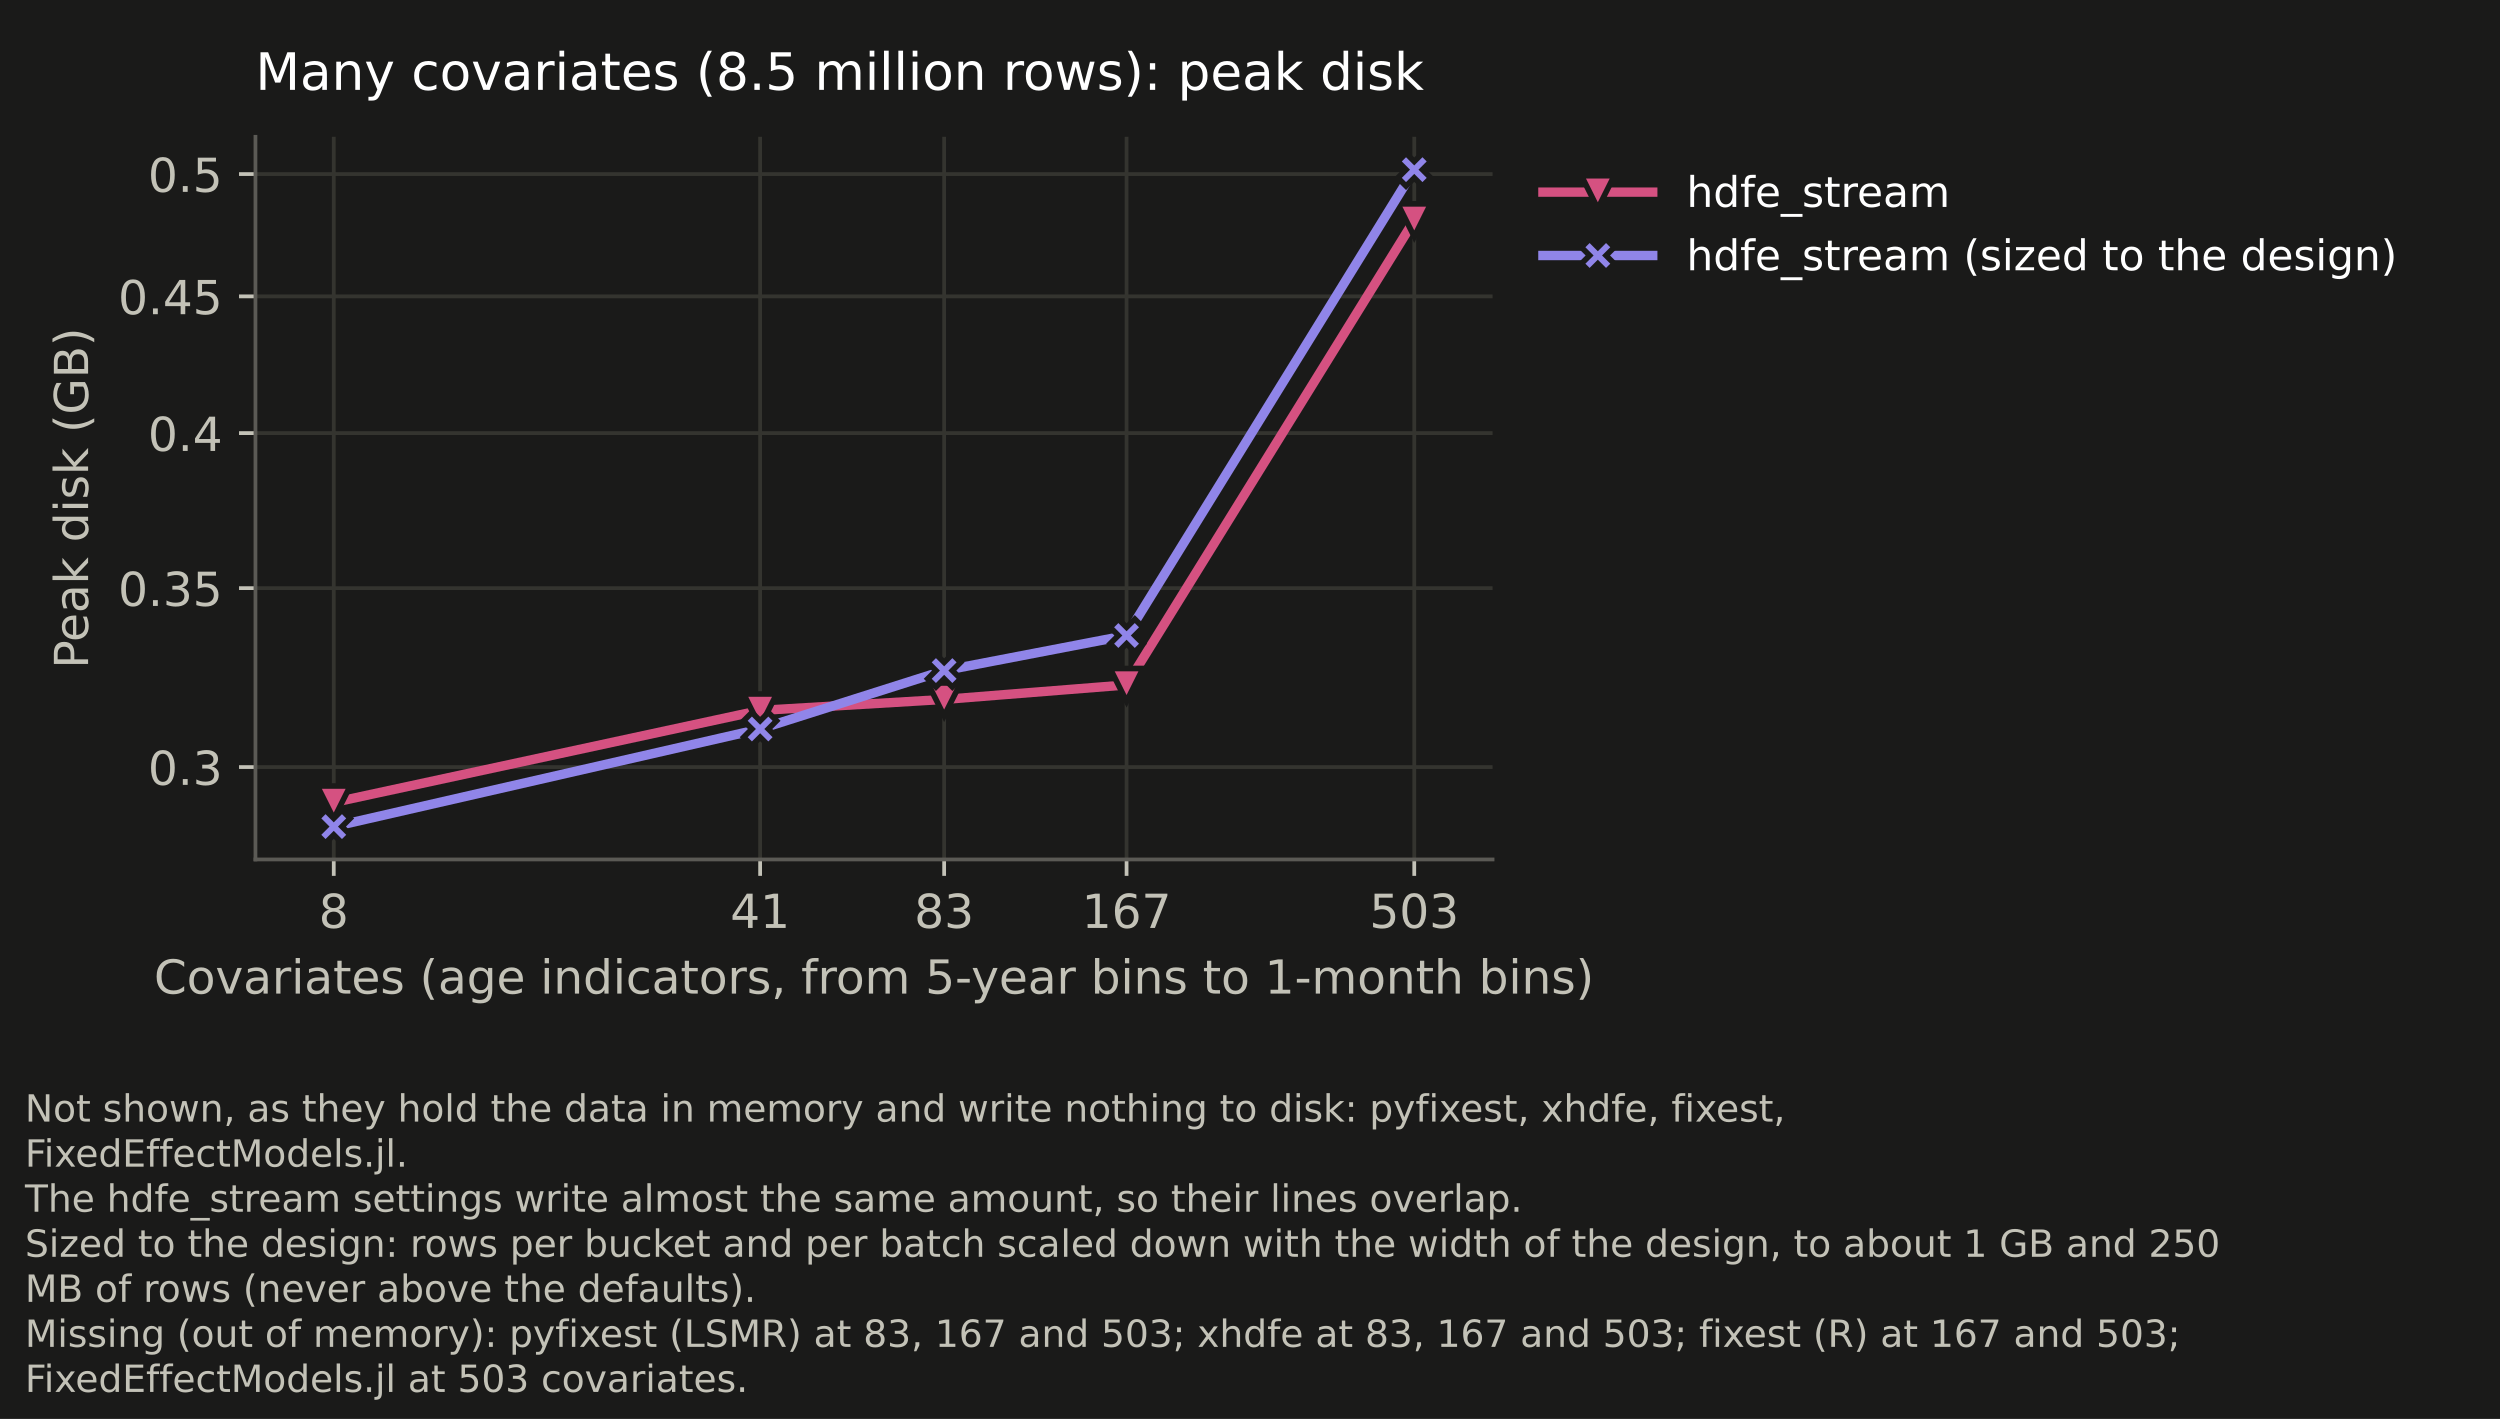
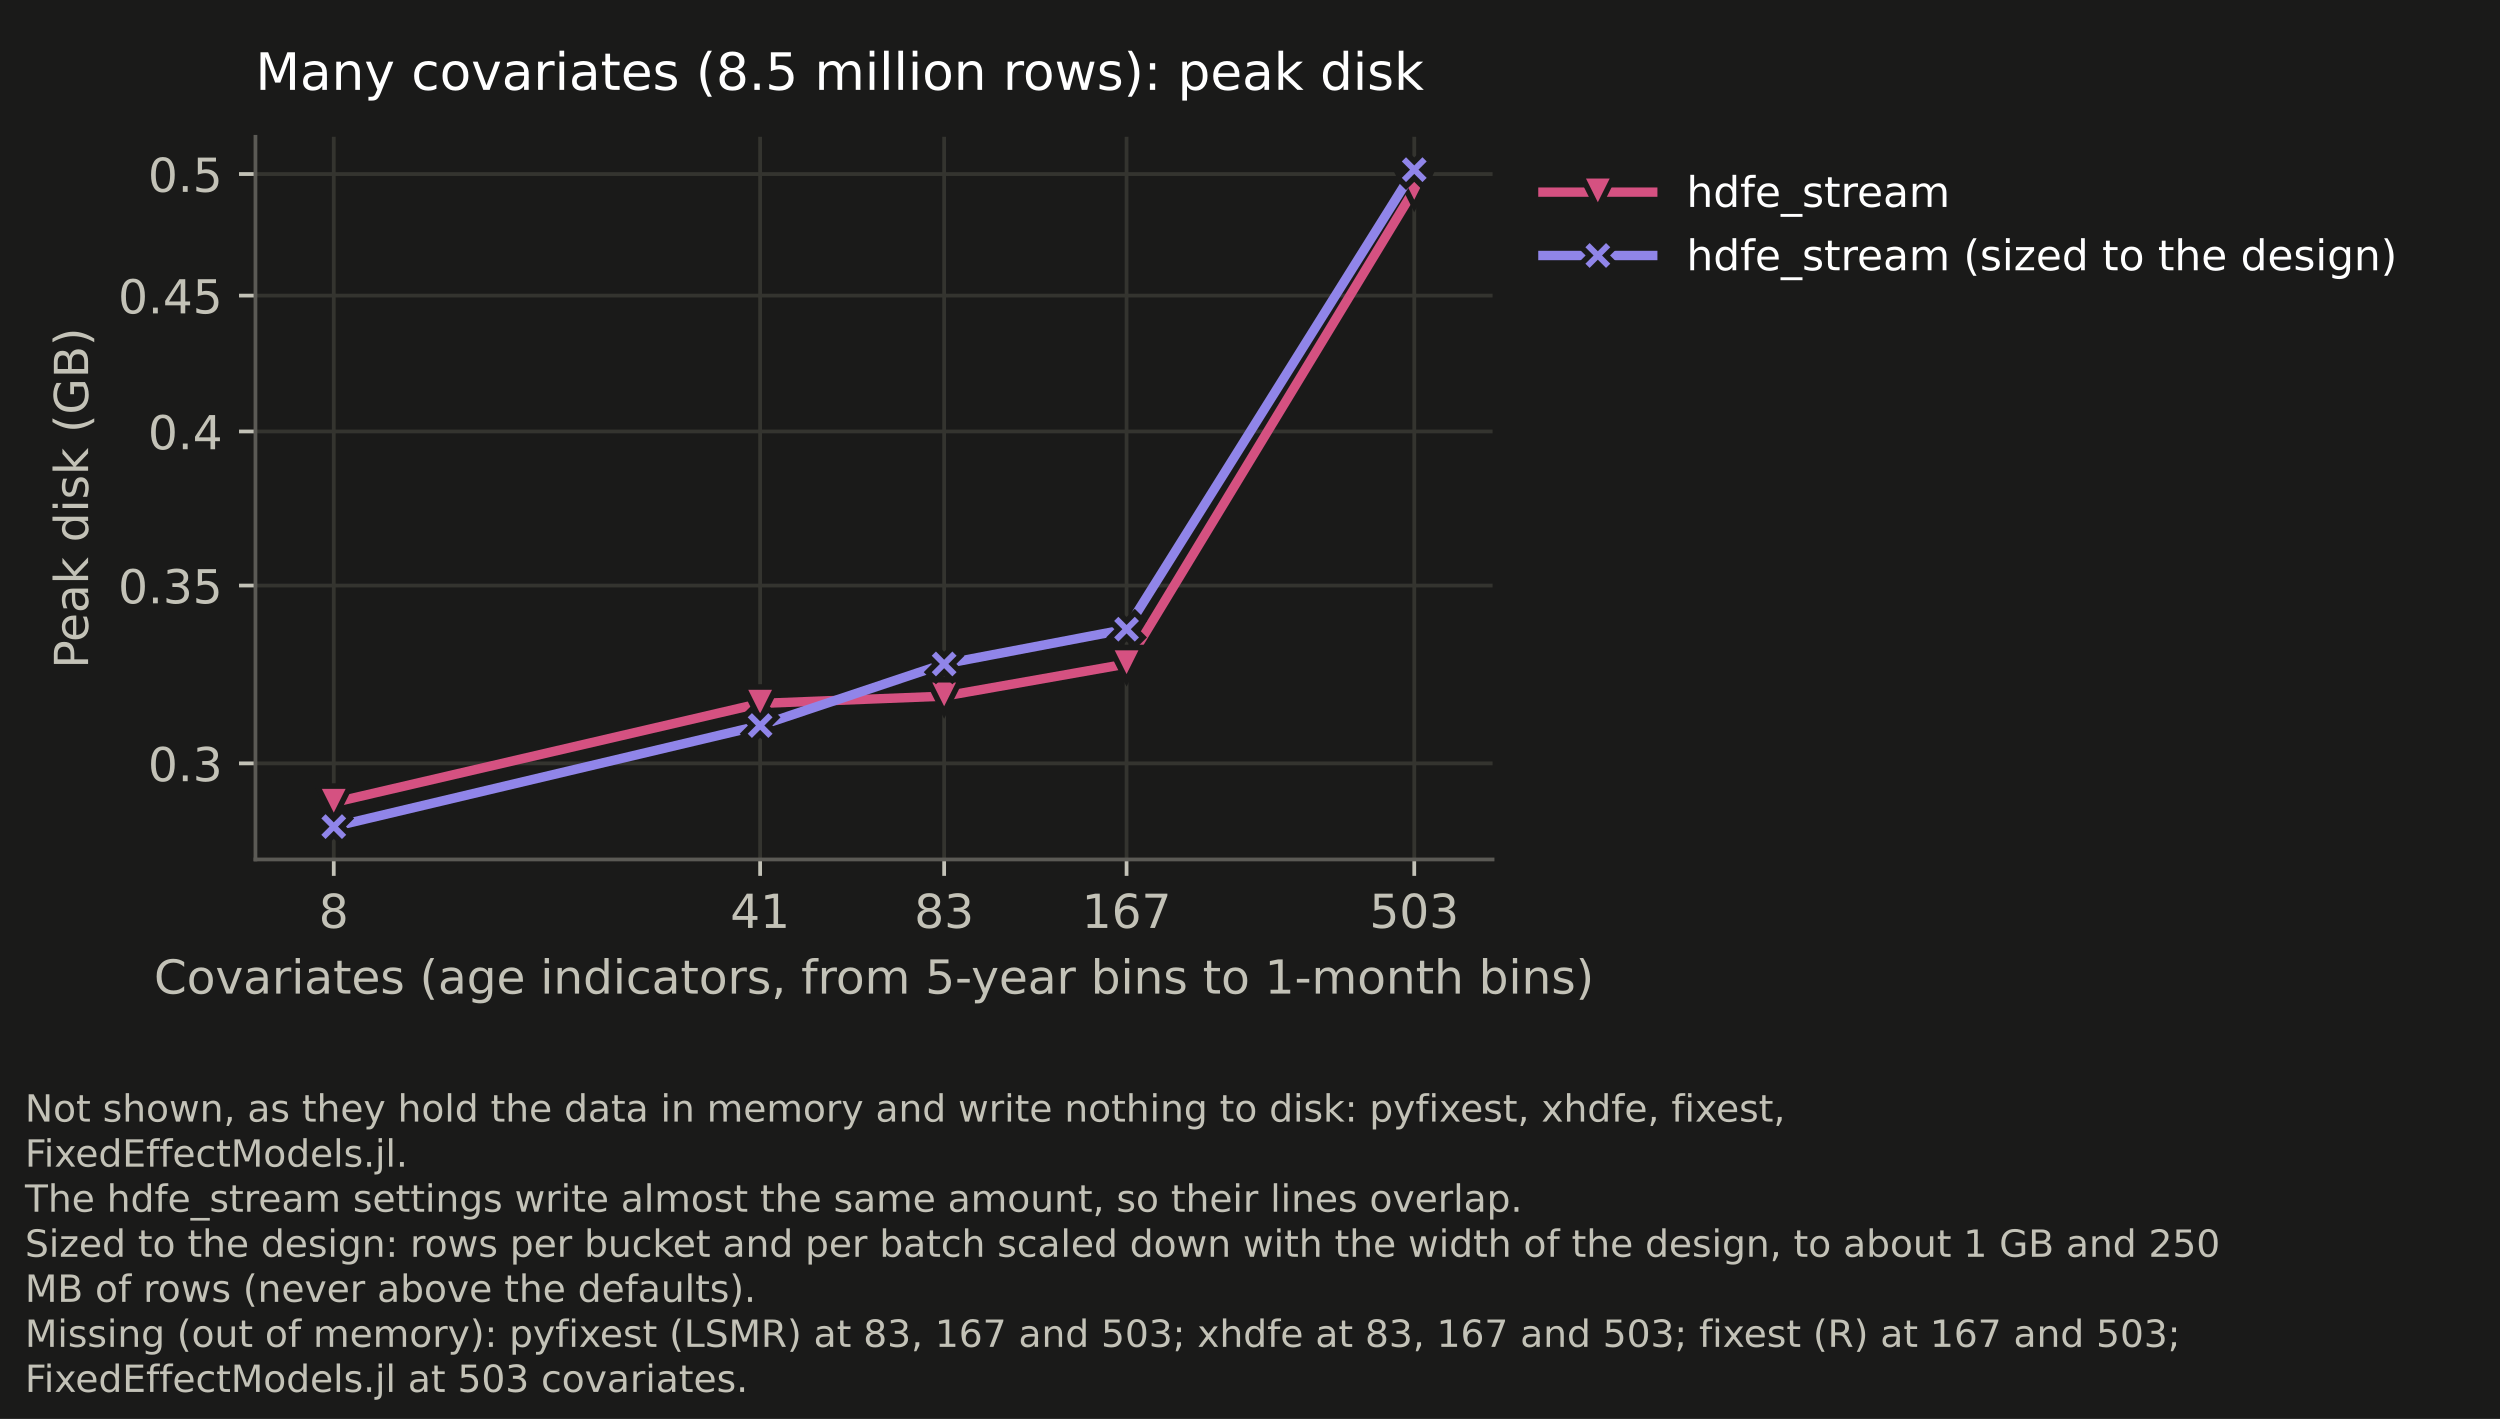
<svg xmlns="http://www.w3.org/2000/svg" xmlns:xlink="http://www.w3.org/1999/xlink" width="532.8pt" height="302.4pt" viewBox="0 0 532.8 302.4" version="1.1">
  <defs>
    <style type="text/css">*{stroke-linejoin: round; stroke-linecap: butt}</style>
  </defs>
  <g id="figure_1">
    <g id="patch_1">
      <path d="M 0 302.4  L 532.8 302.4  L 532.8 0  L 0 0  z " style="fill: #1a1a19" />
    </g>
    <g id="axes_1">
      <g id="patch_2">
        <path d="M 54.442 183.166  L 318.093 183.166  L 318.093 29.157  L 54.442 29.157  z " style="fill: #1a1a19" />
      </g>
      <g id="matplotlib.axis_1">
        <g id="xtick_1">
          <g id="line2d_1">
            <path d="M 71.13 183.166  L 71.13 29.157  " clip-path="url(#pb4ddc8c47e)" style="fill: none; stroke: #34342f; stroke-width: 0.8; stroke-linecap: square" />
          </g>
          <g id="line2d_2">
            <defs>
              <path id="m5e53d894cf" d="M 0 0  L 0 3.5  " style="stroke: #c3c2b7; stroke-width: 0.8" />
            </defs>
            <g>
              <use xlink:href="#m5e53d894cf" x="71.13" y="183.166" style="fill: #c3c2b7; stroke: #c3c2b7; stroke-width: 0.8" />
            </g>
          </g>
          <g id="text_1">
            <text style="font-size: 10px; font-family: 'DejaVu Sans', 'Bitstream Vera Sans', 'Computer Modern Sans Serif', 'Lucida Grande', 'Verdana', 'Geneva', 'Lucid', 'Arial', 'Helvetica', 'Avant Garde', sans-serif; text-anchor: middle; fill: #c3c2b7" x="71.13" y="197.763" transform="rotate(-0 71.13015 197.7633)">8</text>
          </g>
        </g>
        <g id="xtick_2">
          <g id="line2d_3">
            <path d="M 161.999 183.166  L 161.999 29.157  " clip-path="url(#pb4ddc8c47e)" style="fill: none; stroke: #34342f; stroke-width: 0.8; stroke-linecap: square" />
          </g>
          <g id="line2d_4">
            <g>
              <use xlink:href="#m5e53d894cf" x="161.999" y="183.166" style="fill: #c3c2b7; stroke: #c3c2b7; stroke-width: 0.8" />
            </g>
          </g>
          <g id="text_2">
            <text style="font-size: 10px; font-family: 'DejaVu Sans', 'Bitstream Vera Sans', 'Computer Modern Sans Serif', 'Lucida Grande', 'Verdana', 'Geneva', 'Lucid', 'Arial', 'Helvetica', 'Avant Garde', sans-serif; text-anchor: middle; fill: #c3c2b7" x="161.999" y="197.763" transform="rotate(-0 161.9987 197.7633)">41</text>
          </g>
        </g>
        <g id="xtick_3">
          <g id="line2d_5">
            <path d="M 201.216 183.166  L 201.216 29.157  " clip-path="url(#pb4ddc8c47e)" style="fill: none; stroke: #34342f; stroke-width: 0.8; stroke-linecap: square" />
          </g>
          <g id="line2d_6">
            <g>
              <use xlink:href="#m5e53d894cf" x="201.216" y="183.166" style="fill: #c3c2b7; stroke: #c3c2b7; stroke-width: 0.8" />
            </g>
          </g>
          <g id="text_3">
            <text style="font-size: 10px; font-family: 'DejaVu Sans', 'Bitstream Vera Sans', 'Computer Modern Sans Serif', 'Lucida Grande', 'Verdana', 'Geneva', 'Lucid', 'Arial', 'Helvetica', 'Avant Garde', sans-serif; text-anchor: middle; fill: #c3c2b7" x="201.216" y="197.763" transform="rotate(-0 201.2163 197.7633)">83</text>
          </g>
        </g>
        <g id="xtick_4">
          <g id="line2d_7">
            <path d="M 240.094 183.166  L 240.094 29.157  " clip-path="url(#pb4ddc8c47e)" style="fill: none; stroke: #34342f; stroke-width: 0.8; stroke-linecap: square" />
          </g>
          <g id="line2d_8">
            <g>
              <use xlink:href="#m5e53d894cf" x="240.094" y="183.166" style="fill: #c3c2b7; stroke: #c3c2b7; stroke-width: 0.8" />
            </g>
          </g>
          <g id="text_4">
            <text style="font-size: 10px; font-family: 'DejaVu Sans', 'Bitstream Vera Sans', 'Computer Modern Sans Serif', 'Lucida Grande', 'Verdana', 'Geneva', 'Lucid', 'Arial', 'Helvetica', 'Avant Garde', sans-serif; text-anchor: middle; fill: #c3c2b7" x="240.094" y="197.763" transform="rotate(-0 240.0938 197.7633)">167</text>
          </g>
        </g>
        <g id="xtick_5">
          <g id="line2d_9">
            <path d="M 301.405 183.166  L 301.405 29.157  " clip-path="url(#pb4ddc8c47e)" style="fill: none; stroke: #34342f; stroke-width: 0.8; stroke-linecap: square" />
          </g>
          <g id="line2d_10">
            <g>
              <use xlink:href="#m5e53d894cf" x="301.405" y="183.166" style="fill: #c3c2b7; stroke: #c3c2b7; stroke-width: 0.8" />
            </g>
          </g>
          <g id="text_5">
            <text style="font-size: 10px; font-family: 'DejaVu Sans', 'Bitstream Vera Sans', 'Computer Modern Sans Serif', 'Lucida Grande', 'Verdana', 'Geneva', 'Lucid', 'Arial', 'Helvetica', 'Avant Garde', sans-serif; text-anchor: middle; fill: #c3c2b7" x="301.405" y="197.763" transform="rotate(-0 301.4055 197.7633)">503</text>
          </g>
        </g>
        <g id="text_6">
          <text style="font-size: 10px; font-family: 'DejaVu Sans', 'Bitstream Vera Sans', 'Computer Modern Sans Serif', 'Lucida Grande', 'Verdana', 'Geneva', 'Lucid', 'Arial', 'Helvetica', 'Avant Garde', sans-serif; text-anchor: middle; fill: #c3c2b7" x="186.268" y="211.764" transform="rotate(-0 186.2678 211.7641)">Covariates (age indicators, from 5-year bins to 1-month bins)</text>
        </g>
      </g>
      <g id="matplotlib.axis_2">
        <g id="ytick_1">
          <g id="line2d_11">
-             <path d="M 54.442 163.475  L 318.093 163.475  " clip-path="url(#pb4ddc8c47e)" style="fill: none; stroke: #34342f; stroke-width: 0.8; stroke-linecap: square" />
+             <path d="M 54.442 162.689  L 318.093 162.689  " clip-path="url(#pb4ddc8c47e)" style="fill: none; stroke: #34342f; stroke-width: 0.8; stroke-linecap: square" />
          </g>
          <g id="line2d_12">
            <defs>
              <path id="m9ad4db9a4c" d="M 0 0  L -3.5 0  " style="stroke: #c3c2b7; stroke-width: 0.8" />
            </defs>
            <g>
-               <use xlink:href="#m9ad4db9a4c" x="54.442" y="163.475" style="fill: #c3c2b7; stroke: #c3c2b7; stroke-width: 0.8" />
+               <use xlink:href="#m9ad4db9a4c" x="54.442" y="162.689" style="fill: #c3c2b7; stroke: #c3c2b7; stroke-width: 0.8" />
            </g>
          </g>
          <g id="text_7">
-             <text style="font-size: 10px; font-family: 'DejaVu Sans', 'Bitstream Vera Sans', 'Computer Modern Sans Serif', 'Lucida Grande', 'Verdana', 'Geneva', 'Lucid', 'Arial', 'Helvetica', 'Avant Garde', sans-serif; text-anchor: end; fill: #c3c2b7" x="47.442" y="167.274" transform="rotate(-0 47.44234 167.2741)">0.3</text>
+             <text style="font-size: 10px; font-family: 'DejaVu Sans', 'Bitstream Vera Sans', 'Computer Modern Sans Serif', 'Lucida Grande', 'Verdana', 'Geneva', 'Lucid', 'Arial', 'Helvetica', 'Avant Garde', sans-serif; text-anchor: end; fill: #c3c2b7" x="47.442" y="166.488" transform="rotate(-0 47.44234 166.4882)">0.3</text>
          </g>
        </g>
        <g id="ytick_2">
          <g id="line2d_13">
-             <path d="M 54.442 125.338  L 318.093 125.338  " clip-path="url(#pb4ddc8c47e)" style="fill: none; stroke: #34342f; stroke-width: 0.8; stroke-linecap: square" />
+             <path d="M 54.442 124.788  L 318.093 124.788  " clip-path="url(#pb4ddc8c47e)" style="fill: none; stroke: #34342f; stroke-width: 0.8; stroke-linecap: square" />
          </g>
          <g id="line2d_14">
            <g>
-               <use xlink:href="#m9ad4db9a4c" x="54.442" y="125.338" style="fill: #c3c2b7; stroke: #c3c2b7; stroke-width: 0.8" />
+               <use xlink:href="#m9ad4db9a4c" x="54.442" y="124.788" style="fill: #c3c2b7; stroke: #c3c2b7; stroke-width: 0.8" />
            </g>
          </g>
          <g id="text_8">
-             <text style="font-size: 10px; font-family: 'DejaVu Sans', 'Bitstream Vera Sans', 'Computer Modern Sans Serif', 'Lucida Grande', 'Verdana', 'Geneva', 'Lucid', 'Arial', 'Helvetica', 'Avant Garde', sans-serif; text-anchor: end; fill: #c3c2b7" x="47.442" y="129.137" transform="rotate(-0 47.44234 129.1369)">0.35</text>
+             <text style="font-size: 10px; font-family: 'DejaVu Sans', 'Bitstream Vera Sans', 'Computer Modern Sans Serif', 'Lucida Grande', 'Verdana', 'Geneva', 'Lucid', 'Arial', 'Helvetica', 'Avant Garde', sans-serif; text-anchor: end; fill: #c3c2b7" x="47.442" y="128.586" transform="rotate(-0 47.44234 128.5864)">0.35</text>
          </g>
        </g>
        <g id="ytick_3">
          <g id="line2d_15">
-             <path d="M 54.442 92.302  L 318.093 92.302  " clip-path="url(#pb4ddc8c47e)" style="fill: none; stroke: #34342f; stroke-width: 0.8; stroke-linecap: square" />
+             <path d="M 54.442 91.956  L 318.093 91.956  " clip-path="url(#pb4ddc8c47e)" style="fill: none; stroke: #34342f; stroke-width: 0.8; stroke-linecap: square" />
          </g>
          <g id="line2d_16">
            <g>
-               <use xlink:href="#m9ad4db9a4c" x="54.442" y="92.302" style="fill: #c3c2b7; stroke: #c3c2b7; stroke-width: 0.8" />
+               <use xlink:href="#m9ad4db9a4c" x="54.442" y="91.956" style="fill: #c3c2b7; stroke: #c3c2b7; stroke-width: 0.8" />
            </g>
          </g>
          <g id="text_9">
-             <text style="font-size: 10px; font-family: 'DejaVu Sans', 'Bitstream Vera Sans', 'Computer Modern Sans Serif', 'Lucida Grande', 'Verdana', 'Geneva', 'Lucid', 'Arial', 'Helvetica', 'Avant Garde', sans-serif; text-anchor: end; fill: #c3c2b7" x="47.442" y="96.101" transform="rotate(-0 47.44234 96.10105)">0.4</text>
+             <text style="font-size: 10px; font-family: 'DejaVu Sans', 'Bitstream Vera Sans', 'Computer Modern Sans Serif', 'Lucida Grande', 'Verdana', 'Geneva', 'Lucid', 'Arial', 'Helvetica', 'Avant Garde', sans-serif; text-anchor: end; fill: #c3c2b7" x="47.442" y="95.754" transform="rotate(-0 47.44234 95.75448)">0.4</text>
          </g>
        </g>
        <g id="ytick_4">
          <g id="line2d_17">
-             <path d="M 54.442 63.163  L 318.093 63.163  " clip-path="url(#pb4ddc8c47e)" style="fill: none; stroke: #34342f; stroke-width: 0.8; stroke-linecap: square" />
+             <path d="M 54.442 62.996  L 318.093 62.996  " clip-path="url(#pb4ddc8c47e)" style="fill: none; stroke: #34342f; stroke-width: 0.8; stroke-linecap: square" />
          </g>
          <g id="line2d_18">
            <g>
-               <use xlink:href="#m9ad4db9a4c" x="54.442" y="63.163" style="fill: #c3c2b7; stroke: #c3c2b7; stroke-width: 0.8" />
+               <use xlink:href="#m9ad4db9a4c" x="54.442" y="62.996" style="fill: #c3c2b7; stroke: #c3c2b7; stroke-width: 0.8" />
            </g>
          </g>
          <g id="text_10">
-             <text style="font-size: 10px; font-family: 'DejaVu Sans', 'Bitstream Vera Sans', 'Computer Modern Sans Serif', 'Lucida Grande', 'Verdana', 'Geneva', 'Lucid', 'Arial', 'Helvetica', 'Avant Garde', sans-serif; text-anchor: end; fill: #c3c2b7" x="47.442" y="66.961" transform="rotate(-0 47.44234 66.96133)">0.45</text>
+             <text style="font-size: 10px; font-family: 'DejaVu Sans', 'Bitstream Vera Sans', 'Computer Modern Sans Serif', 'Lucida Grande', 'Verdana', 'Geneva', 'Lucid', 'Arial', 'Helvetica', 'Avant Garde', sans-serif; text-anchor: end; fill: #c3c2b7" x="47.442" y="66.795" transform="rotate(-0 47.44234 66.79464)">0.45</text>
          </g>
        </g>
        <g id="ytick_5">
          <g id="line2d_19">
-             <path d="M 54.442 37.096  L 318.093 37.096  " clip-path="url(#pb4ddc8c47e)" style="fill: none; stroke: #34342f; stroke-width: 0.8; stroke-linecap: square" />
+             <path d="M 54.442 37.09  L 318.093 37.09  " clip-path="url(#pb4ddc8c47e)" style="fill: none; stroke: #34342f; stroke-width: 0.8; stroke-linecap: square" />
          </g>
          <g id="line2d_20">
            <g>
-               <use xlink:href="#m9ad4db9a4c" x="54.442" y="37.096" style="fill: #c3c2b7; stroke: #c3c2b7; stroke-width: 0.8" />
+               <use xlink:href="#m9ad4db9a4c" x="54.442" y="37.09" style="fill: #c3c2b7; stroke: #c3c2b7; stroke-width: 0.8" />
            </g>
          </g>
          <g id="text_11">
-             <text style="font-size: 10px; font-family: 'DejaVu Sans', 'Bitstream Vera Sans', 'Computer Modern Sans Serif', 'Lucida Grande', 'Verdana', 'Geneva', 'Lucid', 'Arial', 'Helvetica', 'Avant Garde', sans-serif; text-anchor: end; fill: #c3c2b7" x="47.442" y="40.895" transform="rotate(-0 47.44234 40.89497)">0.5</text>
+             <text style="font-size: 10px; font-family: 'DejaVu Sans', 'Bitstream Vera Sans', 'Computer Modern Sans Serif', 'Lucida Grande', 'Verdana', 'Geneva', 'Lucid', 'Arial', 'Helvetica', 'Avant Garde', sans-serif; text-anchor: end; fill: #c3c2b7" x="47.442" y="40.889" transform="rotate(-0 47.44234 40.88918)">0.5</text>
          </g>
        </g>
        <g id="text_12">
          <text style="font-size: 10px; font-family: 'DejaVu Sans', 'Bitstream Vera Sans', 'Computer Modern Sans Serif', 'Lucida Grande', 'Verdana', 'Geneva', 'Lucid', 'Arial', 'Helvetica', 'Avant Garde', sans-serif; text-anchor: middle; fill: #c3c2b7" x="18.774" y="106.162" transform="rotate(-90 18.77437 106.1615)">Peak disk (GB)</text>
        </g>
      </g>
      <g id="patch_3">
        <path d="M 54.442 183.166  L 54.442 29.157  " style="fill: none; stroke: #5b5a55; stroke-width: 0.8; stroke-linejoin: miter; stroke-linecap: square" />
      </g>
      <g id="patch_4">
        <path d="M 54.442 183.166  L 318.093 183.166  " style="fill: none; stroke: #5b5a55; stroke-width: 0.8; stroke-linejoin: miter; stroke-linecap: square" />
      </g>
      <g id="line2d_21">
-         <path d="M 71.13 171.011  L 161.999 151.404  L 201.216 149.059  L 240.094 145.967  L 301.405 46.938  " clip-path="url(#pb4ddc8c47e)" style="fill: none; stroke: #d55181; stroke-width: 2; stroke-linecap: square" />
+         <path d="M 71.13 171.025  L 161.999 149.914  L 201.216 148.362  L 240.094 141.5  L 301.405 40.407  " clip-path="url(#pb4ddc8c47e)" style="fill: none; stroke: #d55181; stroke-width: 2; stroke-linecap: square" />
        <defs>
          <path id="mc97f44e263" d="M -0 3.5  L 3.5 -3.5  L -3.5 -3.5  z " style="stroke: #1a1a19; stroke-width: 1.2; stroke-linejoin: miter" />
        </defs>
        <g clip-path="url(#pb4ddc8c47e)">
-           <use xlink:href="#mc97f44e263" x="71.13" y="171.011" style="fill: #d55181; stroke: #1a1a19; stroke-width: 1.2; stroke-linejoin: miter" />
-           <use xlink:href="#mc97f44e263" x="161.999" y="151.404" style="fill: #d55181; stroke: #1a1a19; stroke-width: 1.2; stroke-linejoin: miter" />
-           <use xlink:href="#mc97f44e263" x="201.216" y="149.059" style="fill: #d55181; stroke: #1a1a19; stroke-width: 1.2; stroke-linejoin: miter" />
-           <use xlink:href="#mc97f44e263" x="240.094" y="145.967" style="fill: #d55181; stroke: #1a1a19; stroke-width: 1.2; stroke-linejoin: miter" />
-           <use xlink:href="#mc97f44e263" x="301.405" y="46.938" style="fill: #d55181; stroke: #1a1a19; stroke-width: 1.2; stroke-linejoin: miter" />
+           <use xlink:href="#mc97f44e263" x="71.13" y="171.025" style="fill: #d55181; stroke: #1a1a19; stroke-width: 1.2; stroke-linejoin: miter" />
+           <use xlink:href="#mc97f44e263" x="161.999" y="149.914" style="fill: #d55181; stroke: #1a1a19; stroke-width: 1.2; stroke-linejoin: miter" />
+           <use xlink:href="#mc97f44e263" x="201.216" y="148.362" style="fill: #d55181; stroke: #1a1a19; stroke-width: 1.2; stroke-linejoin: miter" />
+           <use xlink:href="#mc97f44e263" x="240.094" y="141.5" style="fill: #d55181; stroke: #1a1a19; stroke-width: 1.2; stroke-linejoin: miter" />
+           <use xlink:href="#mc97f44e263" x="301.405" y="40.407" style="fill: #d55181; stroke: #1a1a19; stroke-width: 1.2; stroke-linejoin: miter" />
        </g>
      </g>
      <g id="line2d_22">
-         <path d="M 71.13 176.165  L 161.999 155.363  L 201.216 142.912  L 240.094 135.438  L 301.405 36.158  " clip-path="url(#pb4ddc8c47e)" style="fill: none; stroke: #9085e9; stroke-width: 2; stroke-linecap: square" />
+         <path d="M 71.13 176.165  L 161.999 154.627  L 201.216 141.5  L 240.094 134.094  L 301.405 36.158  " clip-path="url(#pb4ddc8c47e)" style="fill: none; stroke: #9085e9; stroke-width: 2; stroke-linecap: square" />
        <defs>
          <path id="mdfb906f3f3" d="M -1.75 3.5  L 0 1.75  L 1.75 3.5  L 3.5 1.75  L 1.75 0  L 3.5 -1.75  L 1.75 -3.5  L 0 -1.75  L -1.75 -3.5  L -3.5 -1.75  L -1.75 0  L -3.5 1.75  z " style="stroke: #1a1a19; stroke-width: 1.2; stroke-linejoin: miter" />
        </defs>
        <g clip-path="url(#pb4ddc8c47e)">
          <use xlink:href="#mdfb906f3f3" x="71.13" y="176.165" style="fill: #9085e9; stroke: #1a1a19; stroke-width: 1.2; stroke-linejoin: miter" />
-           <use xlink:href="#mdfb906f3f3" x="161.999" y="155.363" style="fill: #9085e9; stroke: #1a1a19; stroke-width: 1.2; stroke-linejoin: miter" />
-           <use xlink:href="#mdfb906f3f3" x="201.216" y="142.912" style="fill: #9085e9; stroke: #1a1a19; stroke-width: 1.2; stroke-linejoin: miter" />
-           <use xlink:href="#mdfb906f3f3" x="240.094" y="135.438" style="fill: #9085e9; stroke: #1a1a19; stroke-width: 1.2; stroke-linejoin: miter" />
+           <use xlink:href="#mdfb906f3f3" x="161.999" y="154.627" style="fill: #9085e9; stroke: #1a1a19; stroke-width: 1.2; stroke-linejoin: miter" />
+           <use xlink:href="#mdfb906f3f3" x="201.216" y="141.5" style="fill: #9085e9; stroke: #1a1a19; stroke-width: 1.2; stroke-linejoin: miter" />
+           <use xlink:href="#mdfb906f3f3" x="240.094" y="134.094" style="fill: #9085e9; stroke: #1a1a19; stroke-width: 1.2; stroke-linejoin: miter" />
          <use xlink:href="#mdfb906f3f3" x="301.405" y="36.158" style="fill: #9085e9; stroke: #1a1a19; stroke-width: 1.2; stroke-linejoin: miter" />
        </g>
      </g>
      <g id="text_13">
        <text style="font-size: 11px; font-family: 'DejaVu Sans', 'Bitstream Vera Sans', 'Computer Modern Sans Serif', 'Lucida Grande', 'Verdana', 'Geneva', 'Lucid', 'Arial', 'Helvetica', 'Avant Garde', sans-serif; text-anchor: start; fill: #ffffff" x="54.442" y="19.157" transform="rotate(-0 54.44234 19.15742)">Many covariates (8.5 million rows): peak disk</text>
      </g>
      <g id="legend_1">
        <g id="line2d_23">
          <path d="M 328.83 40.946  L 340.53 40.946  L 352.23 40.946  " style="fill: none; stroke: #d55181; stroke-width: 2; stroke-linecap: square" />
          <g>
            <use xlink:href="#mc97f44e263" x="340.53" y="40.946" style="fill: #d55181; stroke: #1a1a19; stroke-width: 1.2; stroke-linejoin: miter" />
          </g>
        </g>
        <g id="text_14">
          <text style="font-size: 9px; font-family: 'DejaVu Sans', 'Bitstream Vera Sans', 'Computer Modern Sans Serif', 'Lucida Grande', 'Verdana', 'Geneva', 'Lucid', 'Arial', 'Helvetica', 'Avant Garde', sans-serif; text-anchor: start; fill: #ffffff" x="359.43" y="44.096" transform="rotate(-0 359.4298 44.09602)">hdfe_stream</text>
        </g>
        <g id="line2d_24">
          <path d="M 328.83 54.447  L 340.53 54.447  L 352.23 54.447  " style="fill: none; stroke: #9085e9; stroke-width: 2; stroke-linecap: square" />
          <g>
            <use xlink:href="#mdfb906f3f3" x="340.53" y="54.447" style="fill: #9085e9; stroke: #1a1a19; stroke-width: 1.2; stroke-linejoin: miter" />
          </g>
        </g>
        <g id="text_15">
          <text style="font-size: 9px; font-family: 'DejaVu Sans', 'Bitstream Vera Sans', 'Computer Modern Sans Serif', 'Lucida Grande', 'Verdana', 'Geneva', 'Lucid', 'Arial', 'Helvetica', 'Avant Garde', sans-serif; text-anchor: start; fill: #ffffff" x="359.43" y="57.597" transform="rotate(-0 359.4298 57.59672)">hdfe_stream (sized to the design)</text>
        </g>
      </g>
    </g>
    <g id="text_16">
      <text style="font-size: 8px; font-family: 'DejaVu Sans', 'Bitstream Vera Sans', 'Computer Modern Sans Serif', 'Lucida Grande', 'Verdana', 'Geneva', 'Lucid', 'Arial', 'Helvetica', 'Avant Garde', sans-serif; fill: #c3c2b7" transform="translate(5.328 239.0402)">Not shown, as they hold the data in memory and write nothing to disk: pyfixest, xhdfe, fixest,</text>
      <text style="font-size: 8px; font-family: 'DejaVu Sans', 'Bitstream Vera Sans', 'Computer Modern Sans Serif', 'Lucida Grande', 'Verdana', 'Geneva', 'Lucid', 'Arial', 'Helvetica', 'Avant Garde', sans-serif; fill: #c3c2b7" transform="translate(5.328 248.6424)">FixedEffectModels.jl.</text>
      <text style="font-size: 8px; font-family: 'DejaVu Sans', 'Bitstream Vera Sans', 'Computer Modern Sans Serif', 'Lucida Grande', 'Verdana', 'Geneva', 'Lucid', 'Arial', 'Helvetica', 'Avant Garde', sans-serif; fill: #c3c2b7" transform="translate(5.328 258.2446)">The hdfe_stream settings write almost the same amount, so their lines overlap.</text>
      <text style="font-size: 8px; font-family: 'DejaVu Sans', 'Bitstream Vera Sans', 'Computer Modern Sans Serif', 'Lucida Grande', 'Verdana', 'Geneva', 'Lucid', 'Arial', 'Helvetica', 'Avant Garde', sans-serif; fill: #c3c2b7" transform="translate(5.328 267.8468)">Sized to the design: rows per bucket and per batch scaled down with the width of the design, to about 1 GB and 250</text>
      <text style="font-size: 8px; font-family: 'DejaVu Sans', 'Bitstream Vera Sans', 'Computer Modern Sans Serif', 'Lucida Grande', 'Verdana', 'Geneva', 'Lucid', 'Arial', 'Helvetica', 'Avant Garde', sans-serif; fill: #c3c2b7" transform="translate(5.328 277.449)">MB of rows (never above the defaults).</text>
      <text style="font-size: 8px; font-family: 'DejaVu Sans', 'Bitstream Vera Sans', 'Computer Modern Sans Serif', 'Lucida Grande', 'Verdana', 'Geneva', 'Lucid', 'Arial', 'Helvetica', 'Avant Garde', sans-serif; fill: #c3c2b7" transform="translate(5.328 287.0512)">Missing (out of memory): pyfixest (LSMR) at 83, 167 and 503; xhdfe at 83, 167 and 503; fixest (R) at 167 and 503;</text>
      <text style="font-size: 8px; font-family: 'DejaVu Sans', 'Bitstream Vera Sans', 'Computer Modern Sans Serif', 'Lucida Grande', 'Verdana', 'Geneva', 'Lucid', 'Arial', 'Helvetica', 'Avant Garde', sans-serif; fill: #c3c2b7" transform="translate(5.328 296.6533)">FixedEffectModels.jl at 503 covariates.</text>
    </g>
  </g>
  <defs>
    <clipPath id="pb4ddc8c47e">
      <rect x="54.442" y="29.157" width="263.651" height="154.008" />
    </clipPath>
  </defs>
</svg>
